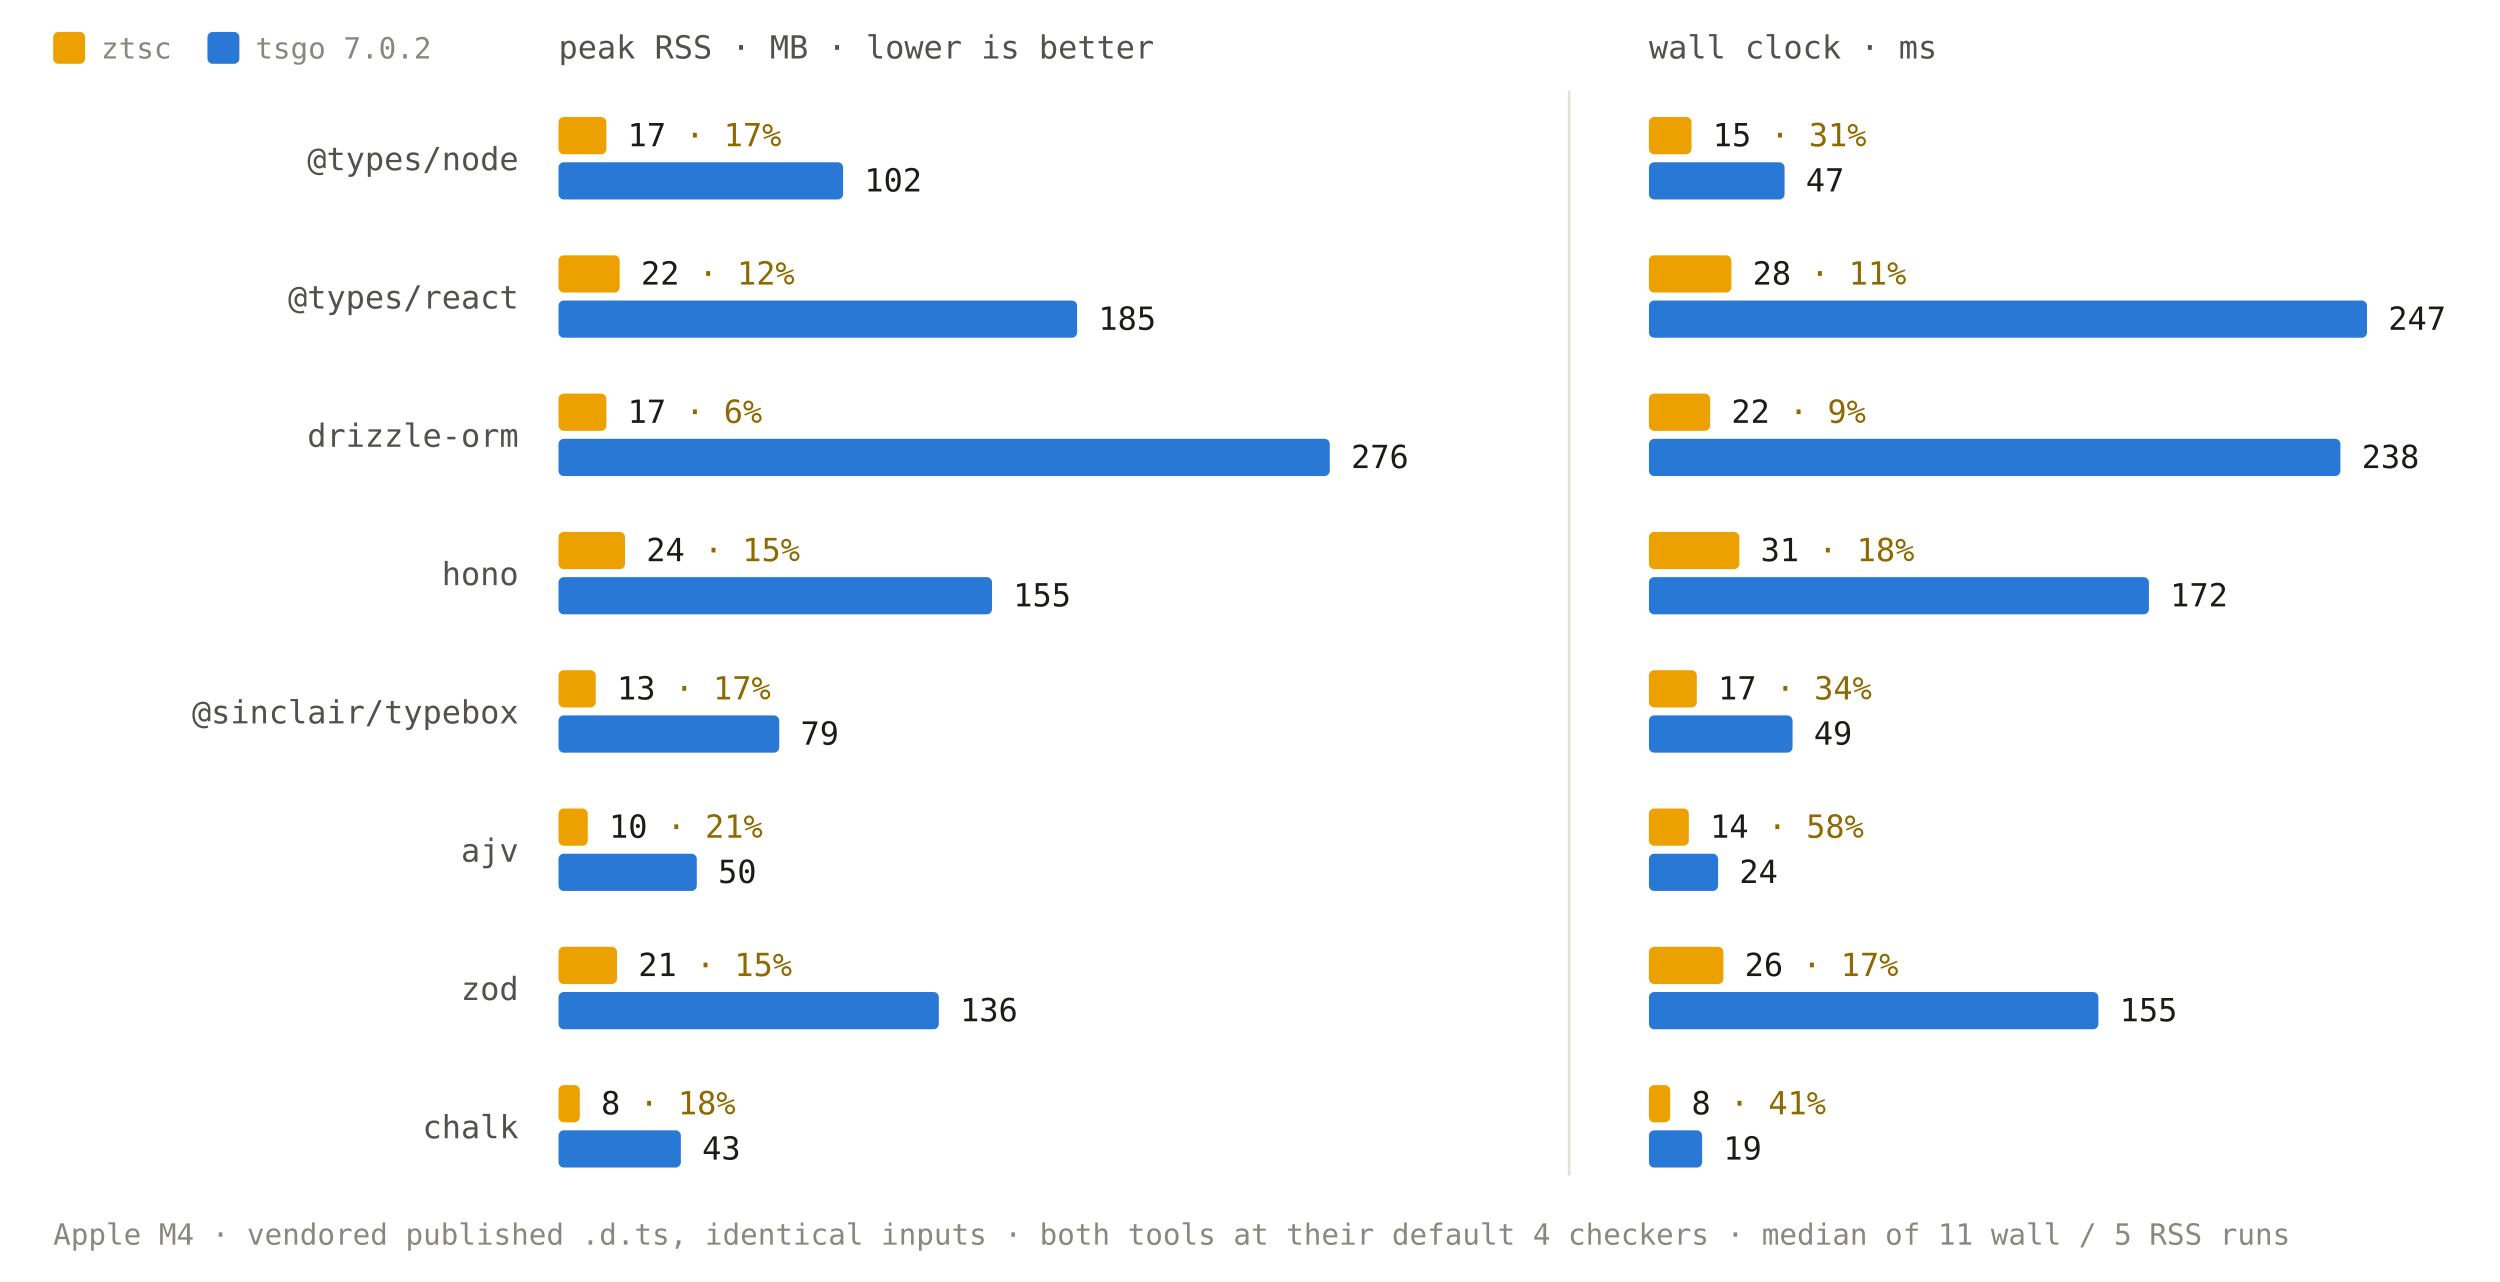
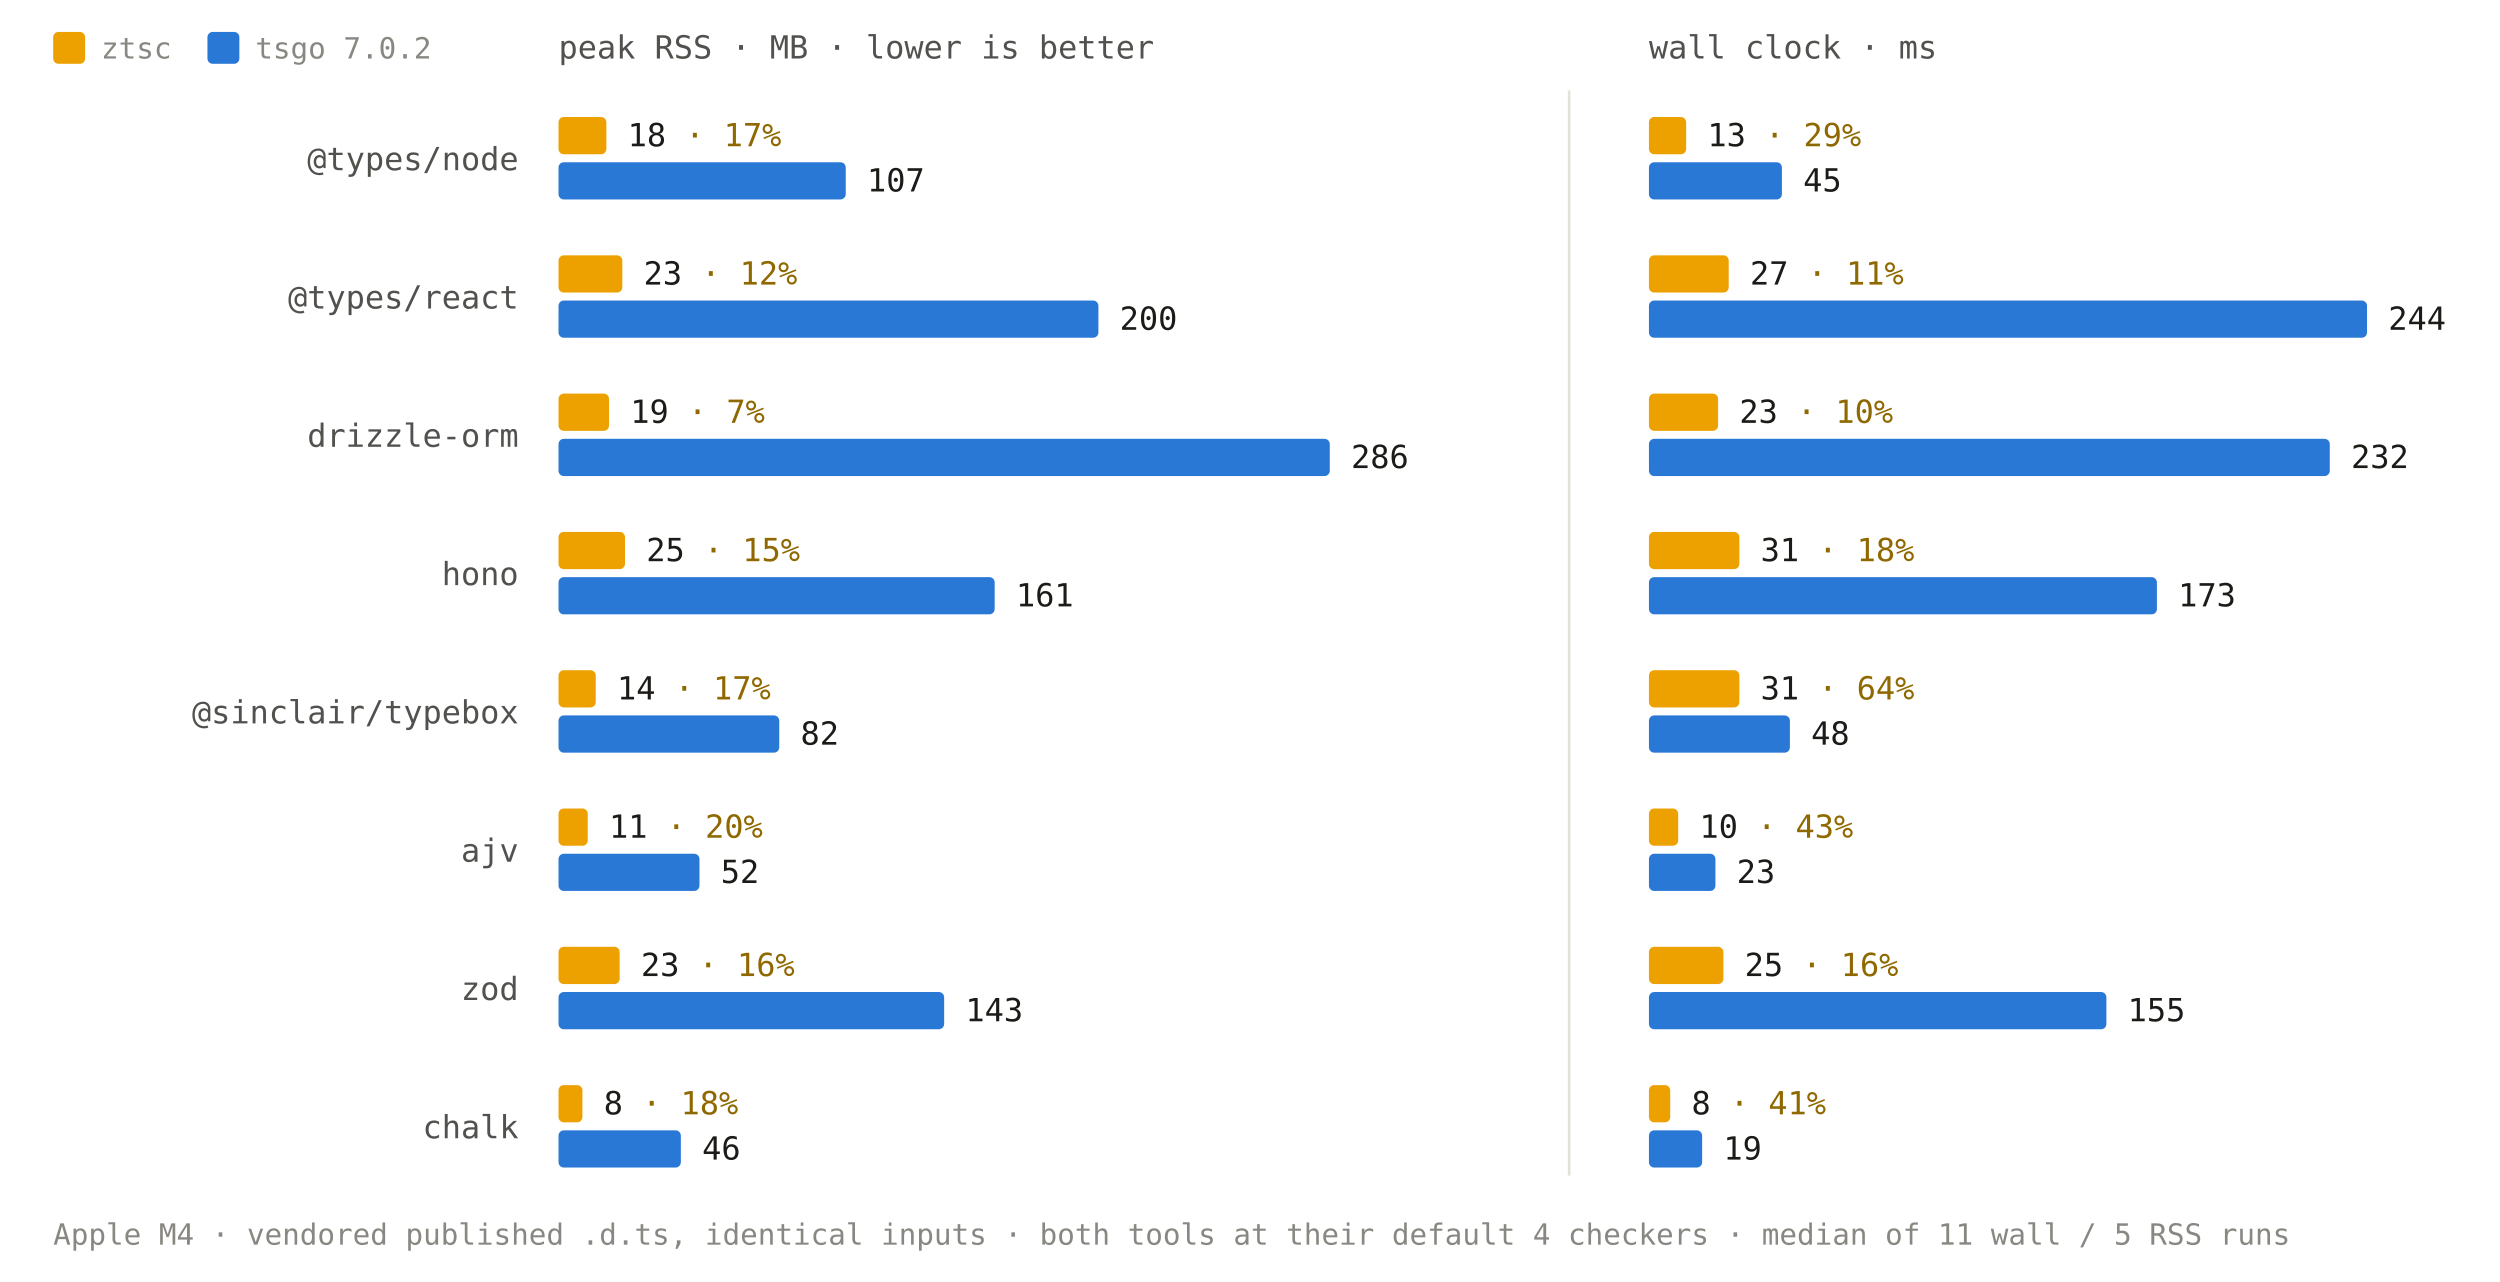
- <svg xmlns="http://www.w3.org/2000/svg" viewBox="0 0 940 482" width="940" height="482" role="img" aria-label="Two-panel grouped bar chart across eight real packages at the default four checkers. Left panel, peak resident memory: ztsc uses 8 to 24 megabytes, tsgo 43 to 276 megabytes — ztsc is 6 to 21 percent of tsgo on every package. Right panel, wall clock: ztsc takes 8 to 31 milliseconds, tsgo 19 to 247 milliseconds — ztsc is 9 to 58 percent of tsgo's time.">
+ <svg xmlns="http://www.w3.org/2000/svg" viewBox="0 0 940 482" width="940" height="482" role="img" aria-label="Two-panel grouped bar chart across eight real packages at the default four checkers. Left panel, peak resident memory: ztsc uses 8 to 25 megabytes, tsgo 46 to 286 megabytes — ztsc is 7 to 20 percent of tsgo on every package. Right panel, wall clock: ztsc takes 8 to 31 milliseconds, tsgo 19 to 244 milliseconds — ztsc is 10 to 64 percent of tsgo's time.">
  <style>
    text { font-family: ui-monospace, "SF Mono", SFMono-Regular, Menlo, Consolas, monospace; fill: #1c1b18; }
    .t11 { font-size: 11px; }
    .t12 { font-size: 12px; }
    .bl  { font-size: 12px; }
    .dim { fill: #52514e; }
    .mut { fill: #898781; }
    .acc { fill: #8f6800; }
    .bz  { fill: #eda100; }
    .bt  { fill: #2a78d6; }
    .hairv { stroke: #e3e2da; stroke-width: 1; }
  </style>
  <rect class="bz" x="20" y="12" width="12" height="12" rx="2" />
  <text class="t11 mut" x="38" y="22">ztsc</text>
  <rect class="bt" x="78" y="12" width="12" height="12" rx="2" />
  <text class="t11 mut" x="96" y="22">tsgo 7.0.2</text>
  <text class="t12 dim" x="210" y="22">peak RSS · MB · lower is better</text>
  <text class="t12 dim" x="620" y="22">wall clock · ms</text>
  <line class="hairv" x1="590" y1="34" x2="590" y2="442" />
  <text class="t12 dim" x="195" y="64" text-anchor="end">@types/node</text>
  <rect class="bz" x="210" y="44" width="18" height="14" rx="2" />
-   <text class="bl" x="236" y="55">17 <tspan class="acc">· 17%</tspan>
+   <text class="bl" x="236" y="55">18 <tspan class="acc">· 17%</tspan>
  </text>
-   <rect class="bt" x="210" y="61" width="107" height="14" rx="2" />
-   <text class="bl" x="325" y="72">102</text>
-   <rect class="bz" x="620" y="44" width="16" height="14" rx="2" />
-   <text class="bl" x="644" y="55">15 <tspan class="acc">· 31%</tspan>
+   <rect class="bt" x="210" y="61" width="108" height="14" rx="2" />
+   <text class="bl" x="326" y="72">107</text>
+   <rect class="bz" x="620" y="44" width="14" height="14" rx="2" />
+   <text class="bl" x="642" y="55">13 <tspan class="acc">· 29%</tspan>
  </text>
-   <rect class="bt" x="620" y="61" width="51" height="14" rx="2" />
-   <text class="bl" x="679" y="72">47</text>
+   <rect class="bt" x="620" y="61" width="50" height="14" rx="2" />
+   <text class="bl" x="678" y="72">45</text>
  <text class="t12 dim" x="195" y="116" text-anchor="end">@types/react</text>
-   <rect class="bz" x="210" y="96" width="23" height="14" rx="2" />
-   <text class="bl" x="241" y="107">22 <tspan class="acc">· 12%</tspan>
+   <rect class="bz" x="210" y="96" width="24" height="14" rx="2" />
+   <text class="bl" x="242" y="107">23 <tspan class="acc">· 12%</tspan>
  </text>
-   <rect class="bt" x="210" y="113" width="195" height="14" rx="2" />
-   <text class="bl" x="413" y="124">185</text>
-   <rect class="bz" x="620" y="96" width="31" height="14" rx="2" />
-   <text class="bl" x="659" y="107">28 <tspan class="acc">· 11%</tspan>
+   <rect class="bt" x="210" y="113" width="203" height="14" rx="2" />
+   <text class="bl" x="421" y="124">200</text>
+   <rect class="bz" x="620" y="96" width="30" height="14" rx="2" />
+   <text class="bl" x="658" y="107">27 <tspan class="acc">· 11%</tspan>
  </text>
  <rect class="bt" x="620" y="113" width="270" height="14" rx="2" />
-   <text class="bl" x="898" y="124">247</text>
+   <text class="bl" x="898" y="124">244</text>
  <text class="t12 dim" x="195" y="168" text-anchor="end">drizzle-orm</text>
-   <rect class="bz" x="210" y="148" width="18" height="14" rx="2" />
-   <text class="bl" x="236" y="159">17 <tspan class="acc">· 6%</tspan>
+   <rect class="bz" x="210" y="148" width="19" height="14" rx="2" />
+   <text class="bl" x="237" y="159">19 <tspan class="acc">· 7%</tspan>
  </text>
  <rect class="bt" x="210" y="165" width="290" height="14" rx="2" />
-   <text class="bl" x="508" y="176">276</text>
-   <rect class="bz" x="620" y="148" width="23" height="14" rx="2" />
-   <text class="bl" x="651" y="159">22 <tspan class="acc">· 9%</tspan>
+   <text class="bl" x="508" y="176">286</text>
+   <rect class="bz" x="620" y="148" width="26" height="14" rx="2" />
+   <text class="bl" x="654" y="159">23 <tspan class="acc">· 10%</tspan>
  </text>
-   <rect class="bt" x="620" y="165" width="260" height="14" rx="2" />
-   <text class="bl" x="888" y="176">238</text>
+   <rect class="bt" x="620" y="165" width="256" height="14" rx="2" />
+   <text class="bl" x="884" y="176">232</text>
  <text class="t12 dim" x="195" y="220" text-anchor="end">hono</text>
  <rect class="bz" x="210" y="200" width="25" height="14" rx="2" />
-   <text class="bl" x="243" y="211">24 <tspan class="acc">· 15%</tspan>
+   <text class="bl" x="243" y="211">25 <tspan class="acc">· 15%</tspan>
  </text>
-   <rect class="bt" x="210" y="217" width="163" height="14" rx="2" />
-   <text class="bl" x="381" y="228">155</text>
+   <rect class="bt" x="210" y="217" width="164" height="14" rx="2" />
+   <text class="bl" x="382" y="228">161</text>
  <rect class="bz" x="620" y="200" width="34" height="14" rx="2" />
  <text class="bl" x="662" y="211">31 <tspan class="acc">· 18%</tspan>
  </text>
-   <rect class="bt" x="620" y="217" width="188" height="14" rx="2" />
-   <text class="bl" x="816" y="228">172</text>
+   <rect class="bt" x="620" y="217" width="191" height="14" rx="2" />
+   <text class="bl" x="819" y="228">173</text>
  <text class="t12 dim" x="195" y="272" text-anchor="end">@sinclair/typebox</text>
  <rect class="bz" x="210" y="252" width="14" height="14" rx="2" />
-   <text class="bl" x="232" y="263">13 <tspan class="acc">· 17%</tspan>
+   <text class="bl" x="232" y="263">14 <tspan class="acc">· 17%</tspan>
  </text>
  <rect class="bt" x="210" y="269" width="83" height="14" rx="2" />
-   <text class="bl" x="301" y="280">79</text>
-   <rect class="bz" x="620" y="252" width="18" height="14" rx="2" />
-   <text class="bl" x="646" y="263">17 <tspan class="acc">· 34%</tspan>
+   <text class="bl" x="301" y="280">82</text>
+   <rect class="bz" x="620" y="252" width="34" height="14" rx="2" />
+   <text class="bl" x="662" y="263">31 <tspan class="acc">· 64%</tspan>
  </text>
-   <rect class="bt" x="620" y="269" width="54" height="14" rx="2" />
-   <text class="bl" x="682" y="280">49</text>
+   <rect class="bt" x="620" y="269" width="53" height="14" rx="2" />
+   <text class="bl" x="681" y="280">48</text>
  <text class="t12 dim" x="195" y="324" text-anchor="end">ajv</text>
  <rect class="bz" x="210" y="304" width="11" height="14" rx="2" />
-   <text class="bl" x="229" y="315">10 <tspan class="acc">· 21%</tspan>
+   <text class="bl" x="229" y="315">11 <tspan class="acc">· 20%</tspan>
  </text>
-   <rect class="bt" x="210" y="321" width="52" height="14" rx="2" />
-   <text class="bl" x="270" y="332">50</text>
-   <rect class="bz" x="620" y="304" width="15" height="14" rx="2" />
-   <text class="bl" x="643" y="315">14 <tspan class="acc">· 58%</tspan>
+   <rect class="bt" x="210" y="321" width="53" height="14" rx="2" />
+   <text class="bl" x="271" y="332">52</text>
+   <rect class="bz" x="620" y="304" width="11" height="14" rx="2" />
+   <text class="bl" x="639" y="315">10 <tspan class="acc">· 43%</tspan>
  </text>
-   <rect class="bt" x="620" y="321" width="26" height="14" rx="2" />
-   <text class="bl" x="654" y="332">24</text>
+   <rect class="bt" x="620" y="321" width="25" height="14" rx="2" />
+   <text class="bl" x="653" y="332">23</text>
  <text class="t12 dim" x="195" y="376" text-anchor="end">zod</text>
-   <rect class="bz" x="210" y="356" width="22" height="14" rx="2" />
-   <text class="bl" x="240" y="367">21 <tspan class="acc">· 15%</tspan>
+   <rect class="bz" x="210" y="356" width="23" height="14" rx="2" />
+   <text class="bl" x="241" y="367">23 <tspan class="acc">· 16%</tspan>
  </text>
-   <rect class="bt" x="210" y="373" width="143" height="14" rx="2" />
-   <text class="bl" x="361" y="384">136</text>
+   <rect class="bt" x="210" y="373" width="145" height="14" rx="2" />
+   <text class="bl" x="363" y="384">143</text>
  <rect class="bz" x="620" y="356" width="28" height="14" rx="2" />
-   <text class="bl" x="656" y="367">26 <tspan class="acc">· 17%</tspan>
+   <text class="bl" x="656" y="367">25 <tspan class="acc">· 16%</tspan>
  </text>
-   <rect class="bt" x="620" y="373" width="169" height="14" rx="2" />
-   <text class="bl" x="797" y="384">155</text>
+   <rect class="bt" x="620" y="373" width="172" height="14" rx="2" />
+   <text class="bl" x="800" y="384">155</text>
  <text class="t12 dim" x="195" y="428" text-anchor="end">chalk</text>
-   <rect class="bz" x="210" y="408" width="8" height="14" rx="2" />
-   <text class="bl" x="226" y="419">8 <tspan class="acc">· 18%</tspan>
+   <rect class="bz" x="210" y="408" width="9" height="14" rx="2" />
+   <text class="bl" x="227" y="419">8 <tspan class="acc">· 18%</tspan>
  </text>
  <rect class="bt" x="210" y="425" width="46" height="14" rx="2" />
-   <text class="bl" x="264" y="436">43</text>
+   <text class="bl" x="264" y="436">46</text>
  <rect class="bz" x="620" y="408" width="8" height="14" rx="2" />
  <text class="bl" x="636" y="419">8 <tspan class="acc">· 41%</tspan>
  </text>
  <rect class="bt" x="620" y="425" width="20" height="14" rx="2" />
  <text class="bl" x="648" y="436">19</text>
  <text class="t11 mut" x="20" y="468">Apple M4 · vendored published .d.ts, identical inputs · both tools at their default 4 checkers · median of 11 wall / 5 RSS runs</text>
</svg>
